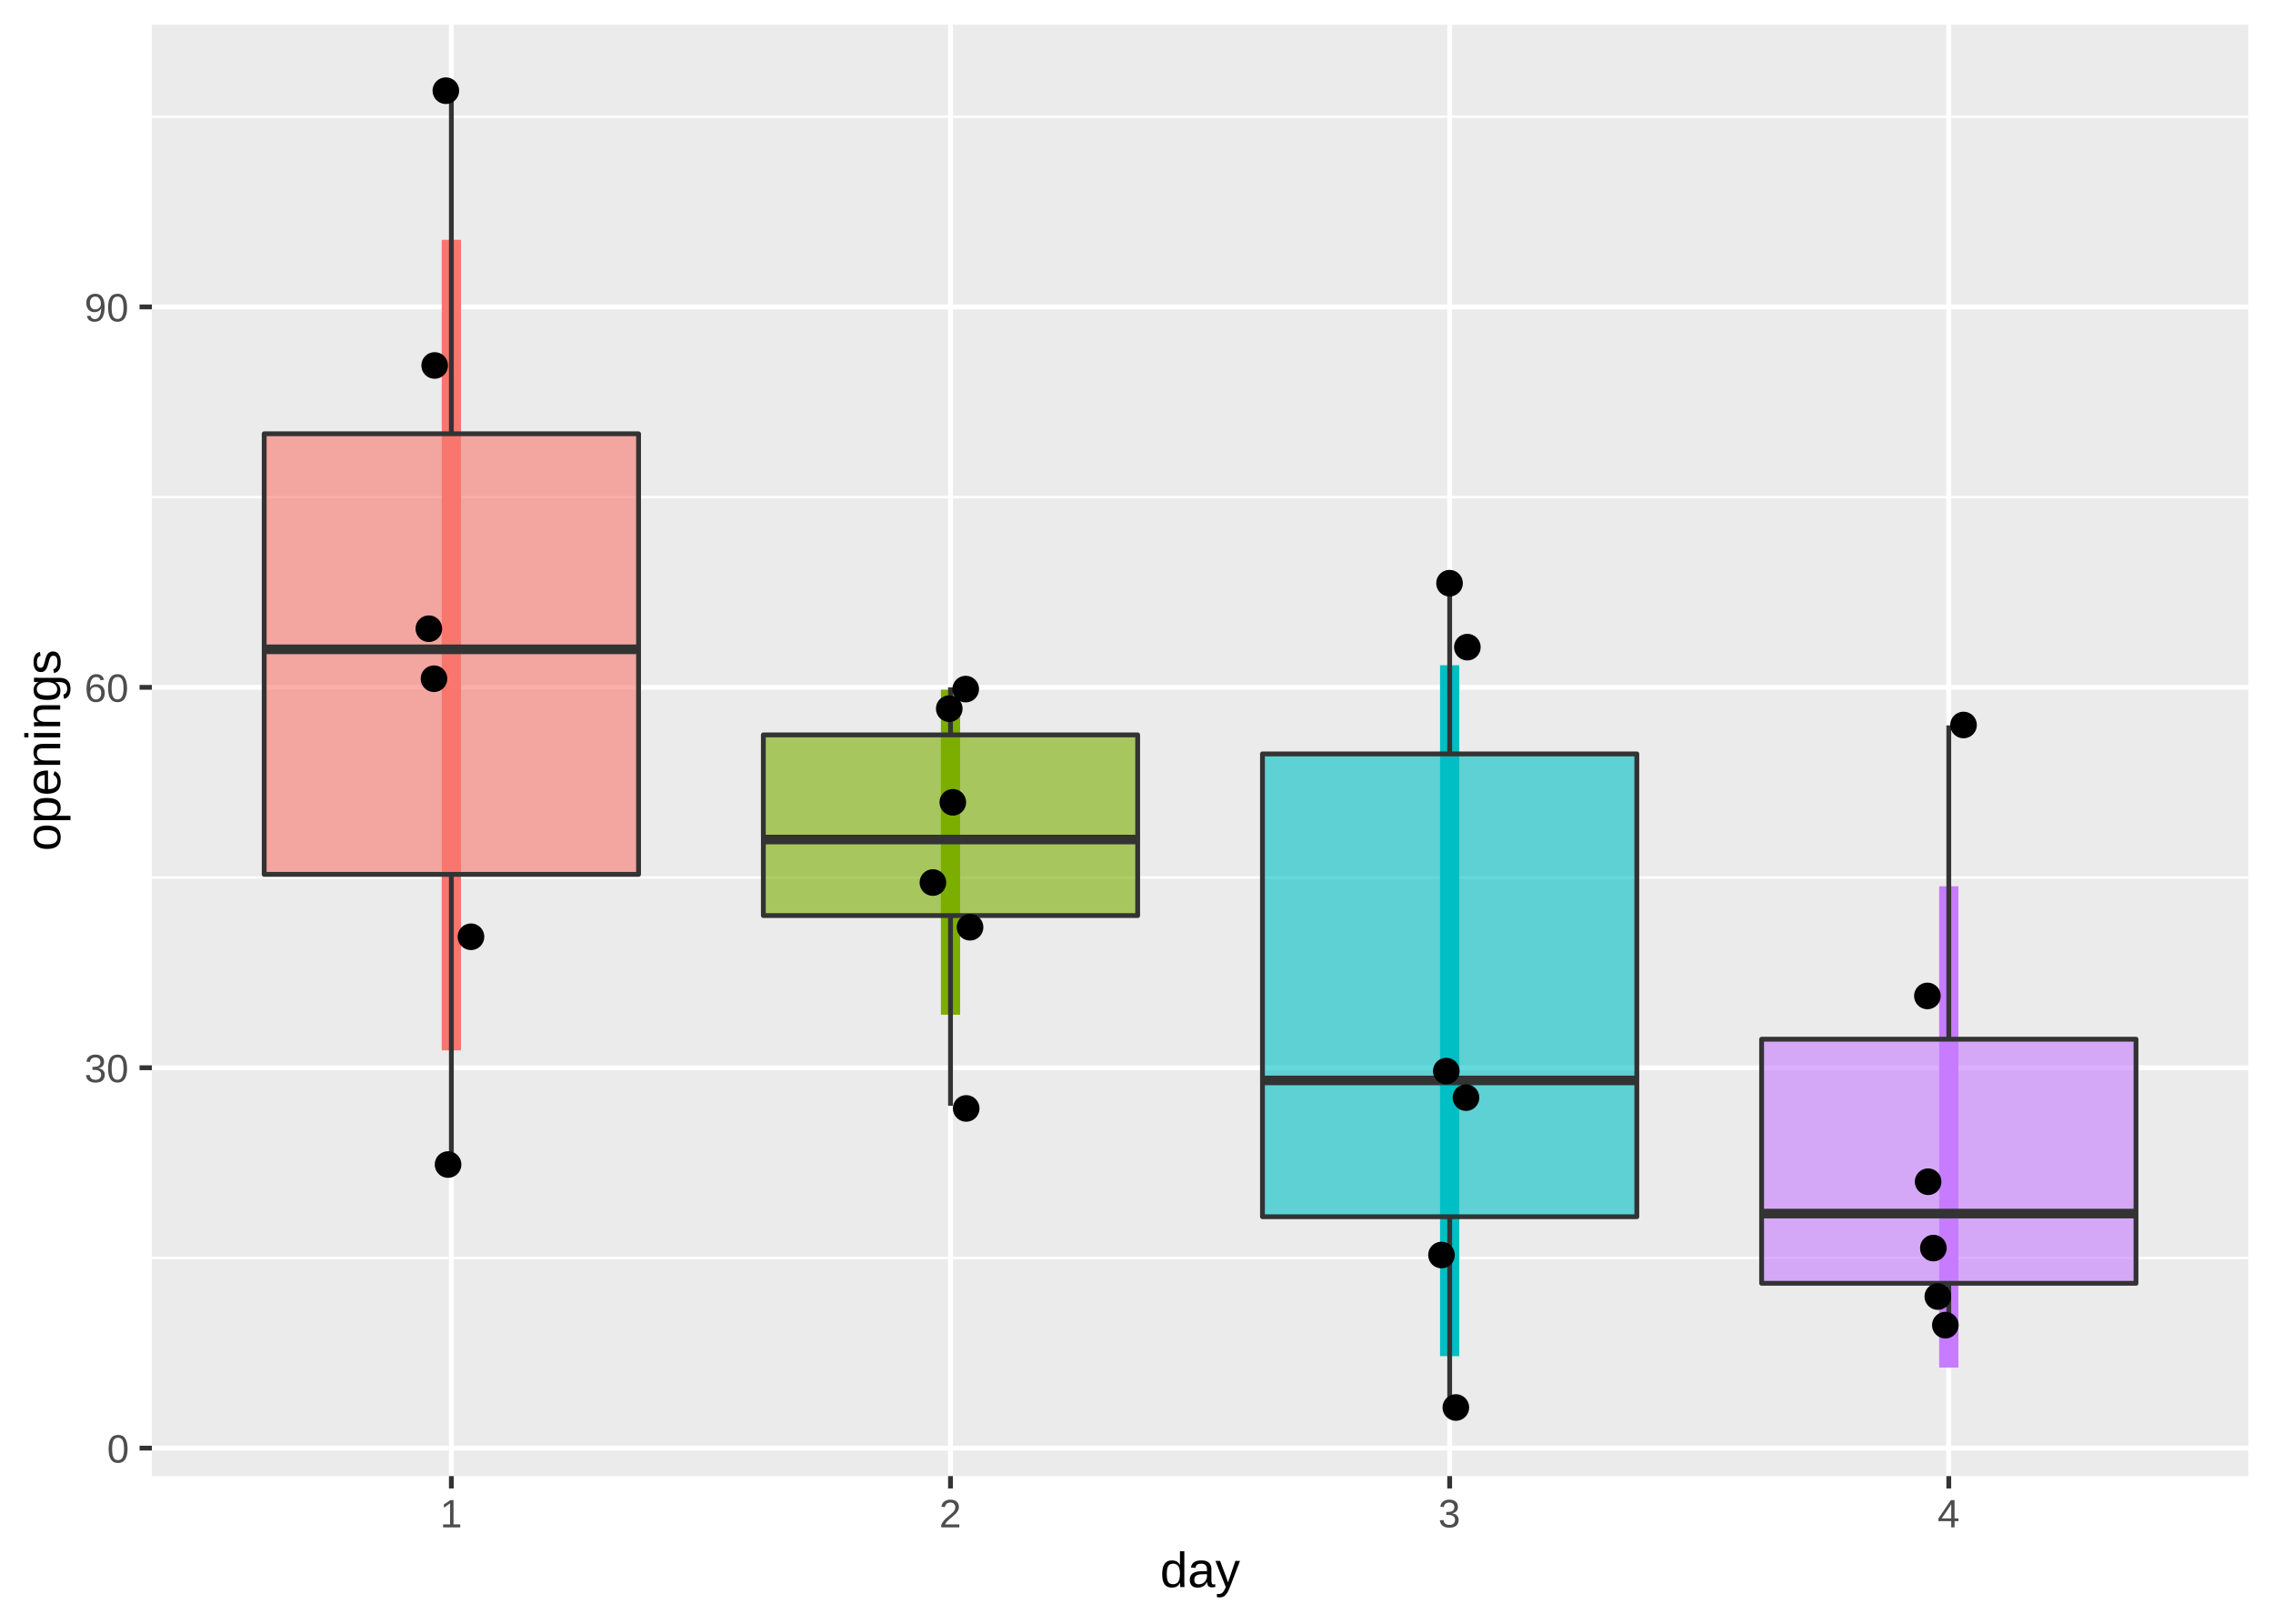
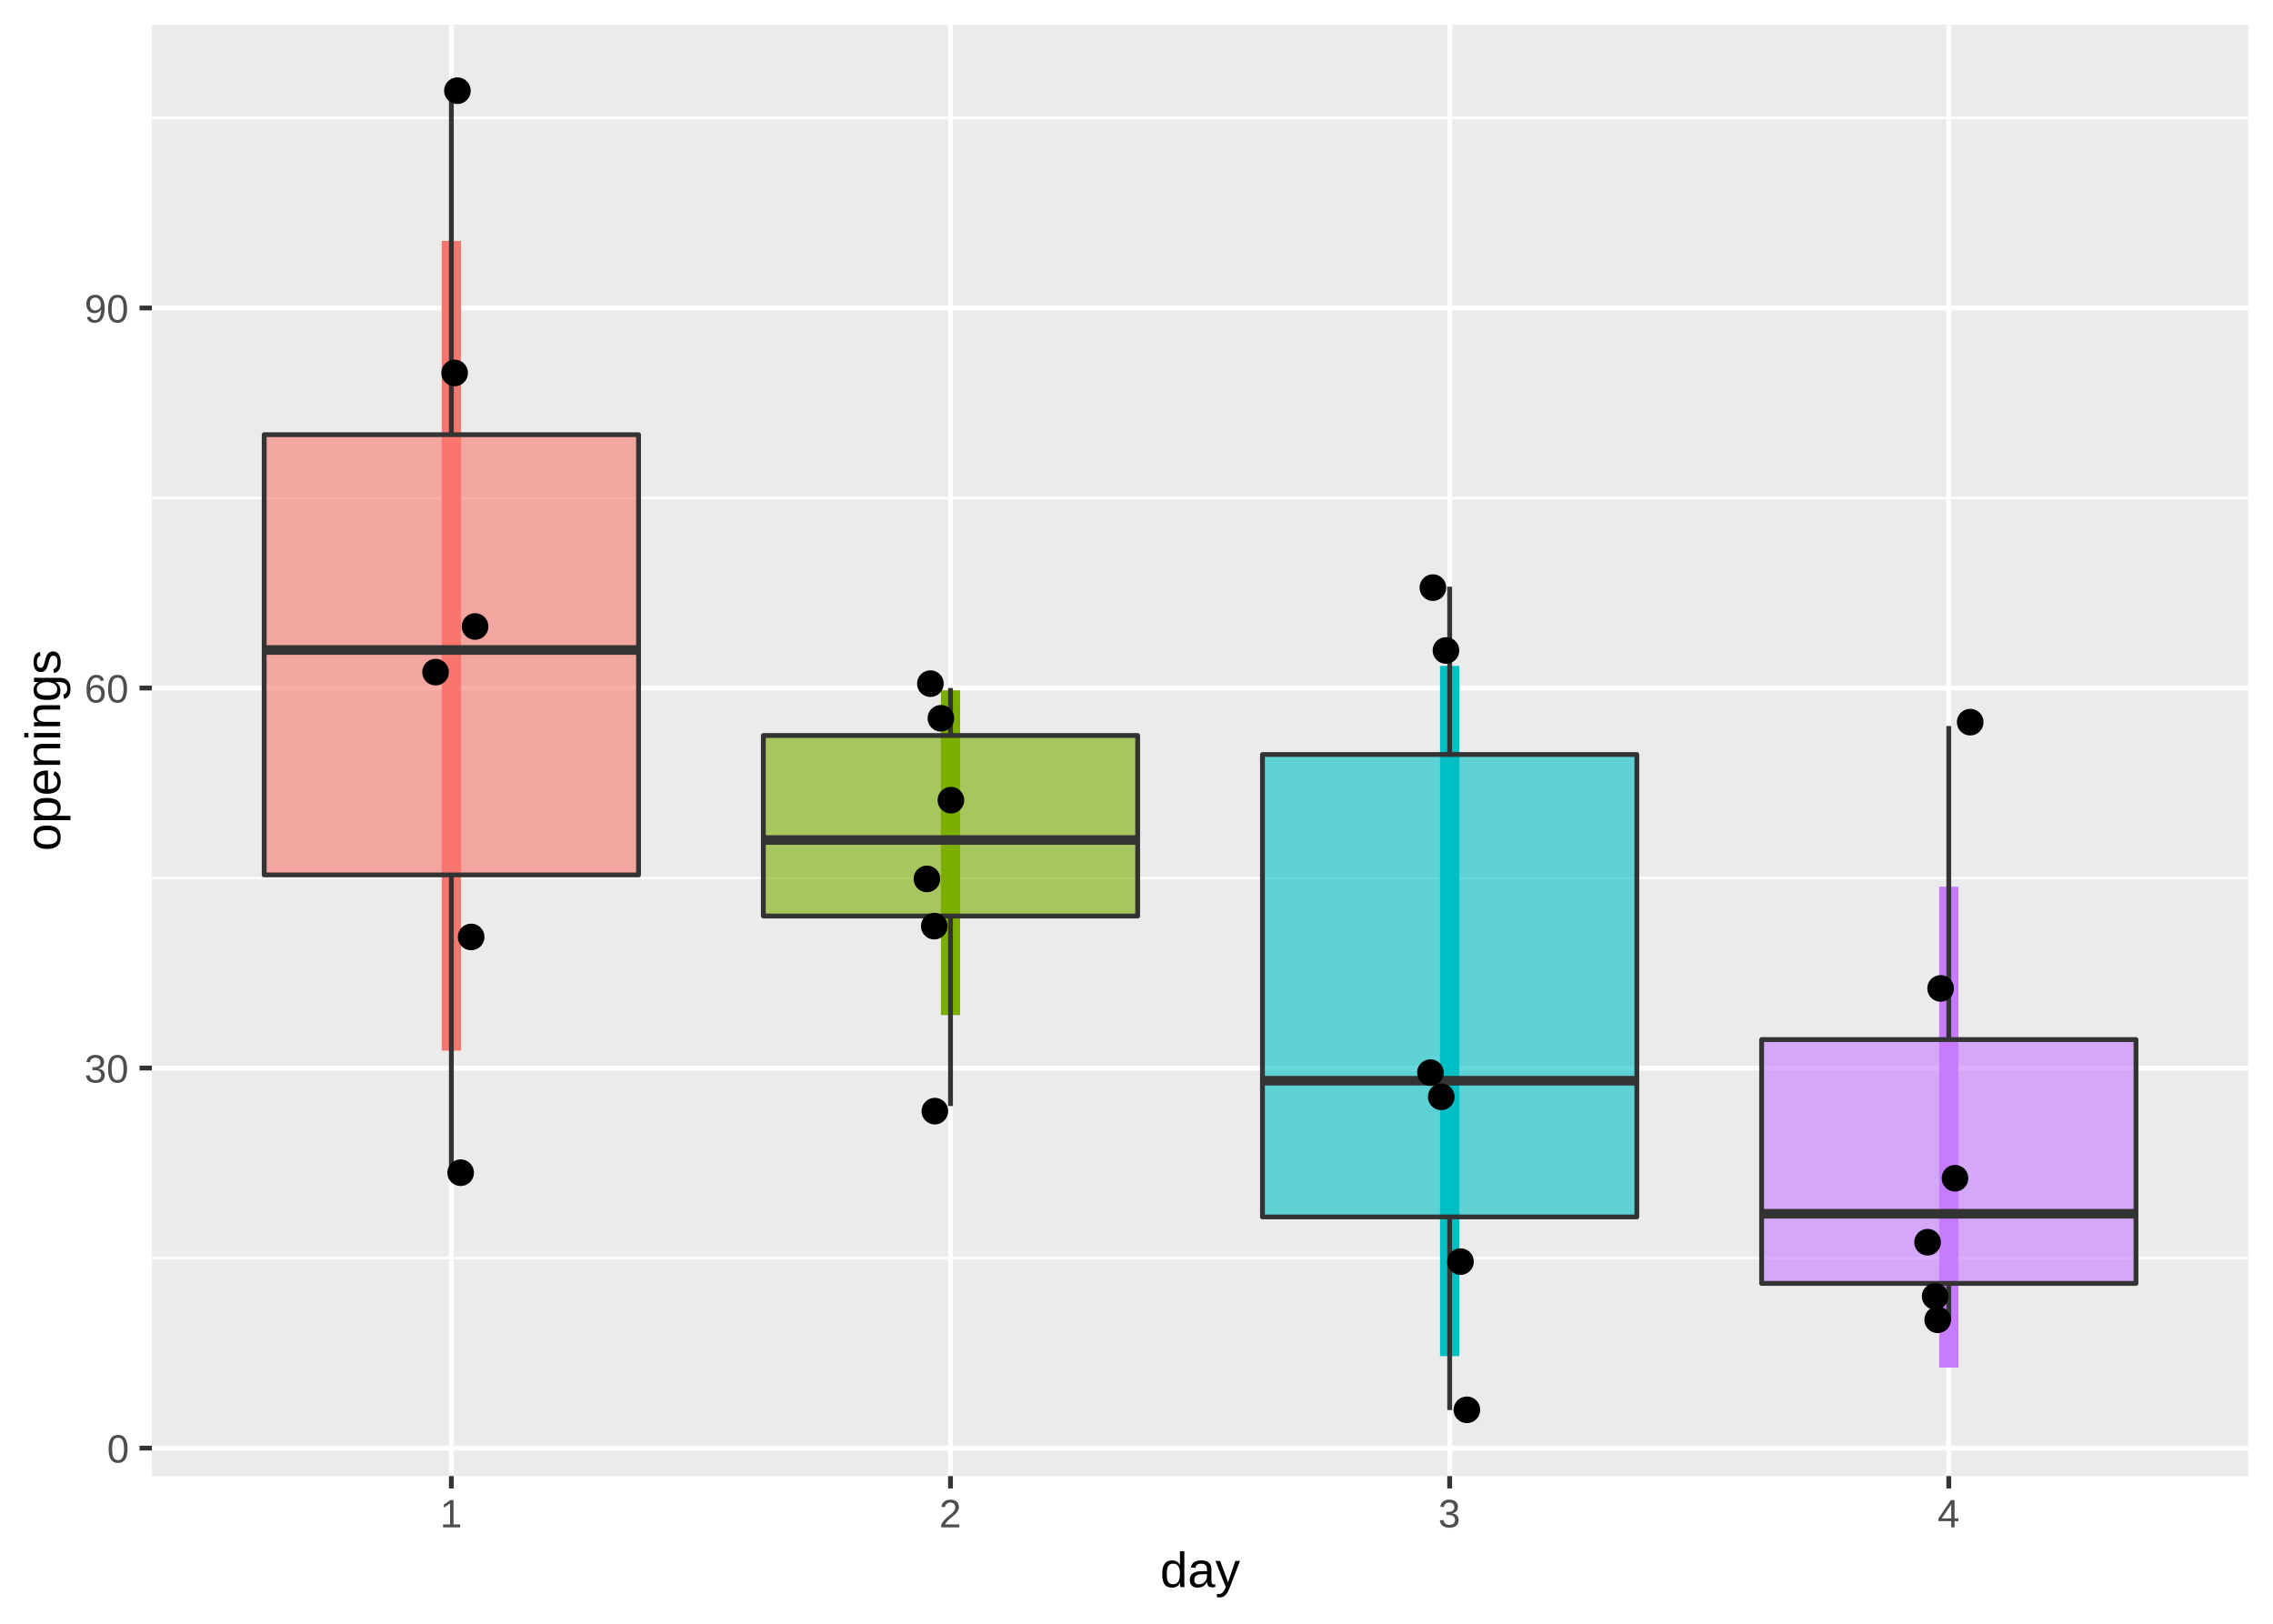
<svg xmlns="http://www.w3.org/2000/svg" viewBox="0 0 504.00 360.00">
  <defs>
    <style type="text/css">
    line, polyline, path, rect, circle {
      fill: none;
      stroke: #000000;
      stroke-linecap: round;
      stroke-linejoin: round;
      stroke-miterlimit: 10.00;
    }
  </style>
  </defs>
  <rect width="100%" height="100%" style="stroke: none; fill: #FFFFFF;" />
  <rect x="0.00" y="0.00" width="504.00" height="360.00" style="stroke-width: 1.07; stroke: #FFFFFF; fill: #FFFFFF;" />
  <defs>
    <clipPath id="cpMzMuNjc2NHw0OTguNTIxfDMyNy4yNTd8NS40Nzk0NQ==">
      <rect x="33.68" y="5.48" width="464.84" height="321.78" />
    </clipPath>
  </defs>
  <rect x="33.68" y="5.48" width="464.84" height="321.78" style="stroke-width: 1.07; stroke: none; fill: #EBEBEB;" clip-path="url(#cpMzMuNjc2NHw0OTguNTIxfDMyNy4yNTd8NS40Nzk0NQ==)" />
-   <polyline points="33.68,278.90 498.52,278.90 " style="stroke-width: 0.53; stroke: #FFFFFF; stroke-linecap: butt;" clip-path="url(#cpMzMuNjc2NHw0OTguNTIxfDMyNy4yNTd8NS40Nzk0NQ==)" />
-   <polyline points="33.68,194.56 498.52,194.56 " style="stroke-width: 0.53; stroke: #FFFFFF; stroke-linecap: butt;" clip-path="url(#cpMzMuNjc2NHw0OTguNTIxfDMyNy4yNTd8NS40Nzk0NQ==)" />
-   <polyline points="33.68,110.22 498.52,110.22 " style="stroke-width: 0.53; stroke: #FFFFFF; stroke-linecap: butt;" clip-path="url(#cpMzMuNjc2NHw0OTguNTIxfDMyNy4yNTd8NS40Nzk0NQ==)" />
-   <polyline points="33.68,25.88 498.52,25.88 " style="stroke-width: 0.53; stroke: #FFFFFF; stroke-linecap: butt;" clip-path="url(#cpMzMuNjc2NHw0OTguNTIxfDMyNy4yNTd8NS40Nzk0NQ==)" />
+   <polyline points="33.68,278.93 498.52,278.93 " style="stroke-width: 0.53; stroke: #FFFFFF; stroke-linecap: butt;" clip-path="url(#cpMzMuNjc2NHw0OTguNTIxfDMyNy4yNTd8NS40Nzk0NQ==)" />
+   <polyline points="33.68,194.67 498.52,194.67 " style="stroke-width: 0.53; stroke: #FFFFFF; stroke-linecap: butt;" clip-path="url(#cpMzMuNjc2NHw0OTguNTIxfDMyNy4yNTd8NS40Nzk0NQ==)" />
+   <polyline points="33.68,110.41 498.52,110.41 " style="stroke-width: 0.53; stroke: #FFFFFF; stroke-linecap: butt;" clip-path="url(#cpMzMuNjc2NHw0OTguNTIxfDMyNy4yNTd8NS40Nzk0NQ==)" />
+   <polyline points="33.68,26.15 498.52,26.15 " style="stroke-width: 0.53; stroke: #FFFFFF; stroke-linecap: butt;" clip-path="url(#cpMzMuNjc2NHw0OTguNTIxfDMyNy4yNTd8NS40Nzk0NQ==)" />
  <polyline points="33.68,321.06 498.52,321.06 " style="stroke-width: 1.07; stroke: #FFFFFF; stroke-linecap: butt;" clip-path="url(#cpMzMuNjc2NHw0OTguNTIxfDMyNy4yNTd8NS40Nzk0NQ==)" />
-   <polyline points="33.68,236.73 498.52,236.73 " style="stroke-width: 1.07; stroke: #FFFFFF; stroke-linecap: butt;" clip-path="url(#cpMzMuNjc2NHw0OTguNTIxfDMyNy4yNTd8NS40Nzk0NQ==)" />
-   <polyline points="33.68,152.39 498.52,152.39 " style="stroke-width: 1.07; stroke: #FFFFFF; stroke-linecap: butt;" clip-path="url(#cpMzMuNjc2NHw0OTguNTIxfDMyNy4yNTd8NS40Nzk0NQ==)" />
-   <polyline points="33.68,68.05 498.52,68.05 " style="stroke-width: 1.07; stroke: #FFFFFF; stroke-linecap: butt;" clip-path="url(#cpMzMuNjc2NHw0OTguNTIxfDMyNy4yNTd8NS40Nzk0NQ==)" />
+   <polyline points="33.68,236.80 498.52,236.80 " style="stroke-width: 1.07; stroke: #FFFFFF; stroke-linecap: butt;" clip-path="url(#cpMzMuNjc2NHw0OTguNTIxfDMyNy4yNTd8NS40Nzk0NQ==)" />
+   <polyline points="33.68,152.54 498.52,152.54 " style="stroke-width: 1.07; stroke: #FFFFFF; stroke-linecap: butt;" clip-path="url(#cpMzMuNjc2NHw0OTguNTIxfDMyNy4yNTd8NS40Nzk0NQ==)" />
+   <polyline points="33.68,68.28 498.52,68.28 " style="stroke-width: 1.07; stroke: #FFFFFF; stroke-linecap: butt;" clip-path="url(#cpMzMuNjc2NHw0OTguNTIxfDMyNy4yNTd8NS40Nzk0NQ==)" />
  <polyline points="100.08,327.26 100.08,5.48 " style="stroke-width: 1.07; stroke: #FFFFFF; stroke-linecap: butt;" clip-path="url(#cpMzMuNjc2NHw0OTguNTIxfDMyNy4yNTd8NS40Nzk0NQ==)" />
  <polyline points="210.76,327.26 210.76,5.48 " style="stroke-width: 1.07; stroke: #FFFFFF; stroke-linecap: butt;" clip-path="url(#cpMzMuNjc2NHw0OTguNTIxfDMyNy4yNTd8NS40Nzk0NQ==)" />
  <polyline points="321.44,327.26 321.44,5.48 " style="stroke-width: 1.07; stroke: #FFFFFF; stroke-linecap: butt;" clip-path="url(#cpMzMuNjc2NHw0OTguNTIxfDMyNy4yNTd8NS40Nzk0NQ==)" />
  <polyline points="432.11,327.26 432.11,5.48 " style="stroke-width: 1.07; stroke: #FFFFFF; stroke-linecap: butt;" clip-path="url(#cpMzMuNjc2NHw0OTguNTIxfDMyNy4yNTd8NS40Nzk0NQ==)" />
-   <line x1="100.08" y1="232.87" x2="100.08" y2="53.17" style="stroke-width: 4.27; stroke: #F8766D; stroke-linecap: butt;" clip-path="url(#cpMzMuNjc2NHw0OTguNTIxfDMyNy4yNTd8NS40Nzk0NQ==)" />
-   <line x1="210.76" y1="224.97" x2="210.76" y2="152.90" style="stroke-width: 4.27; stroke: #7CAE00; stroke-linecap: butt;" clip-path="url(#cpMzMuNjc2NHw0OTguNTIxfDMyNy4yNTd8NS40Nzk0NQ==)" />
-   <line x1="321.44" y1="300.66" x2="321.44" y2="147.49" style="stroke-width: 4.27; stroke: #00BFC4; stroke-linecap: butt;" clip-path="url(#cpMzMuNjc2NHw0OTguNTIxfDMyNy4yNTd8NS40Nzk0NQ==)" />
-   <line x1="432.11" y1="303.20" x2="432.11" y2="196.49" style="stroke-width: 4.27; stroke: #C77CFF; stroke-linecap: butt;" clip-path="url(#cpMzMuNjc2NHw0OTguNTIxfDMyNy4yNTd8NS40Nzk0NQ==)" />
-   <line x1="100.08" y1="96.17" x2="100.08" y2="20.26" style="stroke-width: 1.07; stroke: #333333; stroke-linecap: butt;" clip-path="url(#cpMzMuNjc2NHw0OTguNTIxfDMyNy4yNTd8NS40Nzk0NQ==)" />
-   <line x1="100.08" y1="193.86" x2="100.08" y2="259.22" style="stroke-width: 1.07; stroke: #333333; stroke-linecap: butt;" clip-path="url(#cpMzMuNjc2NHw0OTguNTIxfDMyNy4yNTd8NS40Nzk0NQ==)" />
-   <polyline points="58.58,96.17 58.58,193.86 141.59,193.86 141.59,96.17 58.58,96.17 " style="stroke-width: 1.07; stroke: #333333; fill: #F8766D; fill-opacity: 0.60;" clip-path="url(#cpMzMuNjc2NHw0OTguNTIxfDMyNy4yNTd8NS40Nzk0NQ==)" />
-   <line x1="58.58" y1="143.96" x2="141.59" y2="143.96" style="stroke-width: 2.13; stroke: #333333; stroke-linecap: butt;" clip-path="url(#cpMzMuNjc2NHw0OTguNTIxfDMyNy4yNTd8NS40Nzk0NQ==)" />
-   <line x1="210.76" y1="162.93" x2="210.76" y2="152.39" style="stroke-width: 1.07; stroke: #333333; stroke-linecap: butt;" clip-path="url(#cpMzMuNjc2NHw0OTguNTIxfDMyNy4yNTd8NS40Nzk0NQ==)" />
-   <line x1="210.76" y1="202.99" x2="210.76" y2="245.16" style="stroke-width: 1.07; stroke: #333333; stroke-linecap: butt;" clip-path="url(#cpMzMuNjc2NHw0OTguNTIxfDMyNy4yNTd8NS40Nzk0NQ==)" />
-   <polyline points="169.26,162.93 169.26,202.99 252.26,202.99 252.26,162.93 169.26,162.93 " style="stroke-width: 1.07; stroke: #333333; fill: #7CAE00; fill-opacity: 0.60;" clip-path="url(#cpMzMuNjc2NHw0OTguNTIxfDMyNy4yNTd8NS40Nzk0NQ==)" />
-   <line x1="169.26" y1="186.13" x2="252.26" y2="186.13" style="stroke-width: 2.13; stroke: #333333; stroke-linecap: butt;" clip-path="url(#cpMzMuNjc2NHw0OTguNTIxfDMyNy4yNTd8NS40Nzk0NQ==)" />
-   <line x1="321.44" y1="167.15" x2="321.44" y2="129.90" style="stroke-width: 1.07; stroke: #333333; stroke-linecap: butt;" clip-path="url(#cpMzMuNjc2NHw0OTguNTIxfDMyNy4yNTd8NS40Nzk0NQ==)" />
-   <line x1="321.44" y1="269.76" x2="321.44" y2="312.63" style="stroke-width: 1.07; stroke: #333333; stroke-linecap: butt;" clip-path="url(#cpMzMuNjc2NHw0OTguNTIxfDMyNy4yNTd8NS40Nzk0NQ==)" />
-   <polyline points="279.93,167.15 279.93,269.76 362.94,269.76 362.94,167.15 279.93,167.15 " style="stroke-width: 1.07; stroke: #333333; fill: #00BFC4; fill-opacity: 0.60;" clip-path="url(#cpMzMuNjc2NHw0OTguNTIxfDMyNy4yNTd8NS40Nzk0NQ==)" />
-   <line x1="279.93" y1="239.54" x2="362.94" y2="239.54" style="stroke-width: 2.13; stroke: #333333; stroke-linecap: butt;" clip-path="url(#cpMzMuNjc2NHw0OTguNTIxfDMyNy4yNTd8NS40Nzk0NQ==)" />
-   <line x1="432.11" y1="230.40" x2="432.11" y2="160.82" style="stroke-width: 1.07; stroke: #333333; stroke-linecap: butt;" clip-path="url(#cpMzMuNjc2NHw0OTguNTIxfDMyNy4yNTd8NS40Nzk0NQ==)" />
-   <line x1="432.11" y1="284.52" x2="432.11" y2="292.95" style="stroke-width: 1.07; stroke: #333333; stroke-linecap: butt;" clip-path="url(#cpMzMuNjc2NHw0OTguNTIxfDMyNy4yNTd8NS40Nzk0NQ==)" />
-   <polyline points="390.61,230.40 390.61,284.52 473.62,284.52 473.62,230.40 390.61,230.40 " style="stroke-width: 1.07; stroke: #333333; fill: #C77CFF; fill-opacity: 0.60;" clip-path="url(#cpMzMuNjc2NHw0OTguNTIxfDMyNy4yNTd8NS40Nzk0NQ==)" />
-   <line x1="390.61" y1="269.06" x2="473.62" y2="269.06" style="stroke-width: 2.13; stroke: #333333; stroke-linecap: butt;" clip-path="url(#cpMzMuNjc2NHw0OTguNTIxfDMyNy4yNTd8NS40Nzk0NQ==)" />
-   <circle cx="96.38" cy="81.03" r="1.95pt" style="stroke-width: 0.71; fill: #000000;" clip-path="url(#cpMzMuNjc2NHw0OTguNTIxfDMyNy4yNTd8NS40Nzk0NQ==)" />
-   <circle cx="98.86" cy="20.11" r="1.95pt" style="stroke-width: 0.71; fill: #000000;" clip-path="url(#cpMzMuNjc2NHw0OTguNTIxfDMyNy4yNTd8NS40Nzk0NQ==)" />
-   <circle cx="96.23" cy="150.48" r="1.95pt" style="stroke-width: 0.71; fill: #000000;" clip-path="url(#cpMzMuNjc2NHw0OTguNTIxfDMyNy4yNTd8NS40Nzk0NQ==)" />
-   <circle cx="99.35" cy="258.19" r="1.95pt" style="stroke-width: 0.71; fill: #000000;" clip-path="url(#cpMzMuNjc2NHw0OTguNTIxfDMyNy4yNTd8NS40Nzk0NQ==)" />
-   <circle cx="104.43" cy="207.69" r="1.95pt" style="stroke-width: 0.71; fill: #000000;" clip-path="url(#cpMzMuNjc2NHw0OTguNTIxfDMyNy4yNTd8NS40Nzk0NQ==)" />
-   <circle cx="95.09" cy="139.39" r="1.95pt" style="stroke-width: 0.71; fill: #000000;" clip-path="url(#cpMzMuNjc2NHw0OTguNTIxfDMyNy4yNTd8NS40Nzk0NQ==)" />
-   <circle cx="210.48" cy="157.12" r="1.95pt" style="stroke-width: 0.71; fill: #000000;" clip-path="url(#cpMzMuNjc2NHw0OTguNTIxfDMyNy4yNTd8NS40Nzk0NQ==)" />
-   <circle cx="211.27" cy="177.88" r="1.95pt" style="stroke-width: 0.71; fill: #000000;" clip-path="url(#cpMzMuNjc2NHw0OTguNTIxfDMyNy4yNTd8NS40Nzk0NQ==)" />
-   <circle cx="214.13" cy="152.78" r="1.95pt" style="stroke-width: 0.71; fill: #000000;" clip-path="url(#cpMzMuNjc2NHw0OTguNTIxfDMyNy4yNTd8NS40Nzk0NQ==)" />
-   <circle cx="215.09" cy="205.58" r="1.95pt" style="stroke-width: 0.71; fill: #000000;" clip-path="url(#cpMzMuNjc2NHw0OTguNTIxfDMyNy4yNTd8NS40Nzk0NQ==)" />
-   <circle cx="206.86" cy="195.67" r="1.95pt" style="stroke-width: 0.71; fill: #000000;" clip-path="url(#cpMzMuNjc2NHw0OTguNTIxfDMyNy4yNTd8NS40Nzk0NQ==)" />
-   <circle cx="214.24" cy="245.75" r="1.95pt" style="stroke-width: 0.71; fill: #000000;" clip-path="url(#cpMzMuNjc2NHw0OTguNTIxfDMyNy4yNTd8NS40Nzk0NQ==)" />
-   <circle cx="319.63" cy="278.25" r="1.95pt" style="stroke-width: 0.71; fill: #000000;" clip-path="url(#cpMzMuNjc2NHw0OTguNTIxfDMyNy4yNTd8NS40Nzk0NQ==)" />
-   <circle cx="320.69" cy="237.47" r="1.95pt" style="stroke-width: 0.71; fill: #000000;" clip-path="url(#cpMzMuNjc2NHw0OTguNTIxfDMyNy4yNTd8NS40Nzk0NQ==)" />
-   <circle cx="321.41" cy="129.30" r="1.95pt" style="stroke-width: 0.71; fill: #000000;" clip-path="url(#cpMzMuNjc2NHw0OTguNTIxfDMyNy4yNTd8NS40Nzk0NQ==)" />
-   <circle cx="325.36" cy="143.48" r="1.95pt" style="stroke-width: 0.71; fill: #000000;" clip-path="url(#cpMzMuNjc2NHw0OTguNTIxfDMyNy4yNTd8NS40Nzk0NQ==)" />
-   <circle cx="325.06" cy="243.35" r="1.95pt" style="stroke-width: 0.71; fill: #000000;" clip-path="url(#cpMzMuNjc2NHw0OTguNTIxfDMyNy4yNTd8NS40Nzk0NQ==)" />
-   <circle cx="322.81" cy="312.06" r="1.95pt" style="stroke-width: 0.71; fill: #000000;" clip-path="url(#cpMzMuNjc2NHw0OTguNTIxfDMyNy4yNTd8NS40Nzk0NQ==)" />
-   <circle cx="435.38" cy="160.74" r="1.95pt" style="stroke-width: 0.71; fill: #000000;" clip-path="url(#cpMzMuNjc2NHw0OTguNTIxfDMyNy4yNTd8NS40Nzk0NQ==)" />
-   <circle cx="429.68" cy="287.46" r="1.95pt" style="stroke-width: 0.71; fill: #000000;" clip-path="url(#cpMzMuNjc2NHw0OTguNTIxfDMyNy4yNTd8NS40Nzk0NQ==)" />
-   <circle cx="427.37" cy="220.81" r="1.95pt" style="stroke-width: 0.71; fill: #000000;" clip-path="url(#cpMzMuNjc2NHw0OTguNTIxfDMyNy4yNTd8NS40Nzk0NQ==)" />
-   <circle cx="427.53" cy="262.00" r="1.95pt" style="stroke-width: 0.71; fill: #000000;" clip-path="url(#cpMzMuNjc2NHw0OTguNTIxfDMyNy4yNTd8NS40Nzk0NQ==)" />
-   <circle cx="431.35" cy="293.80" r="1.95pt" style="stroke-width: 0.71; fill: #000000;" clip-path="url(#cpMzMuNjc2NHw0OTguNTIxfDMyNy4yNTd8NS40Nzk0NQ==)" />
-   <circle cx="428.69" cy="276.71" r="1.95pt" style="stroke-width: 0.71; fill: #000000;" clip-path="url(#cpMzMuNjc2NHw0OTguNTIxfDMyNy4yNTd8NS40Nzk0NQ==)" />
+   <line x1="100.08" y1="232.94" x2="100.08" y2="53.41" style="stroke-width: 4.27; stroke: #F8766D; stroke-linecap: butt;" clip-path="url(#cpMzMuNjc2NHw0OTguNTIxfDMyNy4yNTd8NS40Nzk0NQ==)" />
+   <line x1="210.76" y1="225.05" x2="210.76" y2="153.05" style="stroke-width: 4.27; stroke: #7CAE00; stroke-linecap: butt;" clip-path="url(#cpMzMuNjc2NHw0OTguNTIxfDMyNy4yNTd8NS40Nzk0NQ==)" />
+   <line x1="321.44" y1="300.67" x2="321.44" y2="147.64" style="stroke-width: 4.27; stroke: #00BFC4; stroke-linecap: butt;" clip-path="url(#cpMzMuNjc2NHw0OTguNTIxfDMyNy4yNTd8NS40Nzk0NQ==)" />
+   <line x1="432.11" y1="303.21" x2="432.11" y2="196.60" style="stroke-width: 4.27; stroke: #C77CFF; stroke-linecap: butt;" clip-path="url(#cpMzMuNjc2NHw0OTguNTIxfDMyNy4yNTd8NS40Nzk0NQ==)" />
+   <line x1="100.08" y1="96.37" x2="100.08" y2="20.53" style="stroke-width: 1.07; stroke: #333333; stroke-linecap: butt;" clip-path="url(#cpMzMuNjc2NHw0OTguNTIxfDMyNy4yNTd8NS40Nzk0NQ==)" />
+   <line x1="100.08" y1="193.97" x2="100.08" y2="259.27" style="stroke-width: 1.07; stroke: #333333; stroke-linecap: butt;" clip-path="url(#cpMzMuNjc2NHw0OTguNTIxfDMyNy4yNTd8NS40Nzk0NQ==)" />
+   <polyline points="58.58,96.37 58.58,193.97 141.59,193.97 141.59,96.37 58.58,96.37 " style="stroke-width: 1.07; stroke: #333333; fill: #F8766D; fill-opacity: 0.60;" clip-path="url(#cpMzMuNjc2NHw0OTguNTIxfDMyNy4yNTd8NS40Nzk0NQ==)" />
+   <line x1="58.58" y1="144.11" x2="141.59" y2="144.11" style="stroke-width: 2.13; stroke: #333333; stroke-linecap: butt;" clip-path="url(#cpMzMuNjc2NHw0OTguNTIxfDMyNy4yNTd8NS40Nzk0NQ==)" />
+   <line x1="210.76" y1="163.07" x2="210.76" y2="152.54" style="stroke-width: 1.07; stroke: #333333; stroke-linecap: butt;" clip-path="url(#cpMzMuNjc2NHw0OTguNTIxfDMyNy4yNTd8NS40Nzk0NQ==)" />
+   <line x1="210.76" y1="203.09" x2="210.76" y2="245.22" style="stroke-width: 1.07; stroke: #333333; stroke-linecap: butt;" clip-path="url(#cpMzMuNjc2NHw0OTguNTIxfDMyNy4yNTd8NS40Nzk0NQ==)" />
+   <polyline points="169.26,163.07 169.26,203.09 252.26,203.09 252.26,163.07 169.26,163.07 " style="stroke-width: 1.07; stroke: #333333; fill: #7CAE00; fill-opacity: 0.60;" clip-path="url(#cpMzMuNjc2NHw0OTguNTIxfDMyNy4yNTd8NS40Nzk0NQ==)" />
+   <line x1="169.26" y1="186.24" x2="252.26" y2="186.24" style="stroke-width: 2.13; stroke: #333333; stroke-linecap: butt;" clip-path="url(#cpMzMuNjc2NHw0OTguNTIxfDMyNy4yNTd8NS40Nzk0NQ==)" />
+   <line x1="321.44" y1="167.28" x2="321.44" y2="130.07" style="stroke-width: 1.07; stroke: #333333; stroke-linecap: butt;" clip-path="url(#cpMzMuNjc2NHw0OTguNTIxfDMyNy4yNTd8NS40Nzk0NQ==)" />
+   <line x1="321.44" y1="269.80" x2="321.44" y2="312.63" style="stroke-width: 1.07; stroke: #333333; stroke-linecap: butt;" clip-path="url(#cpMzMuNjc2NHw0OTguNTIxfDMyNy4yNTd8NS40Nzk0NQ==)" />
+   <polyline points="279.93,167.28 279.93,269.80 362.94,269.80 362.94,167.28 279.93,167.28 " style="stroke-width: 1.07; stroke: #333333; fill: #00BFC4; fill-opacity: 0.60;" clip-path="url(#cpMzMuNjc2NHw0OTguNTIxfDMyNy4yNTd8NS40Nzk0NQ==)" />
+   <line x1="279.93" y1="239.61" x2="362.94" y2="239.61" style="stroke-width: 2.13; stroke: #333333; stroke-linecap: butt;" clip-path="url(#cpMzMuNjc2NHw0OTguNTIxfDMyNy4yNTd8NS40Nzk0NQ==)" />
+   <line x1="432.11" y1="230.48" x2="432.11" y2="160.96" style="stroke-width: 1.07; stroke: #333333; stroke-linecap: butt;" clip-path="url(#cpMzMuNjc2NHw0OTguNTIxfDMyNy4yNTd8NS40Nzk0NQ==)" />
+   <line x1="432.11" y1="284.54" x2="432.11" y2="292.97" style="stroke-width: 1.07; stroke: #333333; stroke-linecap: butt;" clip-path="url(#cpMzMuNjc2NHw0OTguNTIxfDMyNy4yNTd8NS40Nzk0NQ==)" />
+   <polyline points="390.61,230.48 390.61,284.54 473.62,284.54 473.62,230.48 390.61,230.48 " style="stroke-width: 1.07; stroke: #333333; fill: #C77CFF; fill-opacity: 0.60;" clip-path="url(#cpMzMuNjc2NHw0OTguNTIxfDMyNy4yNTd8NS40Nzk0NQ==)" />
+   <line x1="390.61" y1="269.10" x2="473.62" y2="269.10" style="stroke-width: 2.13; stroke: #333333; stroke-linecap: butt;" clip-path="url(#cpMzMuNjc2NHw0OTguNTIxfDMyNy4yNTd8NS40Nzk0NQ==)" />
+   <circle cx="100.81" cy="82.69" r="1.95pt" style="stroke-width: 0.71; fill: #000000;" clip-path="url(#cpMzMuNjc2NHw0OTguNTIxfDMyNy4yNTd8NS40Nzk0NQ==)" />
+   <circle cx="101.42" cy="20.11" r="1.95pt" style="stroke-width: 0.71; fill: #000000;" clip-path="url(#cpMzMuNjc2NHw0OTguNTIxfDMyNy4yNTd8NS40Nzk0NQ==)" />
+   <circle cx="96.58" cy="149.02" r="1.95pt" style="stroke-width: 0.71; fill: #000000;" clip-path="url(#cpMzMuNjc2NHw0OTguNTIxfDMyNy4yNTd8NS40Nzk0NQ==)" />
+   <circle cx="102.14" cy="260.00" r="1.95pt" style="stroke-width: 0.71; fill: #000000;" clip-path="url(#cpMzMuNjc2NHw0OTguNTIxfDMyNy4yNTd8NS40Nzk0NQ==)" />
+   <circle cx="104.47" cy="207.73" r="1.95pt" style="stroke-width: 0.71; fill: #000000;" clip-path="url(#cpMzMuNjc2NHw0OTguNTIxfDMyNy4yNTd8NS40Nzk0NQ==)" />
+   <circle cx="105.34" cy="138.90" r="1.95pt" style="stroke-width: 0.71; fill: #000000;" clip-path="url(#cpMzMuNjc2NHw0OTguNTIxfDMyNy4yNTd8NS40Nzk0NQ==)" />
+   <circle cx="208.63" cy="159.25" r="1.95pt" style="stroke-width: 0.71; fill: #000000;" clip-path="url(#cpMzMuNjc2NHw0OTguNTIxfDMyNy4yNTd8NS40Nzk0NQ==)" />
+   <circle cx="210.85" cy="177.41" r="1.95pt" style="stroke-width: 0.71; fill: #000000;" clip-path="url(#cpMzMuNjc2NHw0OTguNTIxfDMyNy4yNTd8NS40Nzk0NQ==)" />
+   <circle cx="206.30" cy="151.57" r="1.95pt" style="stroke-width: 0.71; fill: #000000;" clip-path="url(#cpMzMuNjc2NHw0OTguNTIxfDMyNy4yNTd8NS40Nzk0NQ==)" />
+   <circle cx="207.16" cy="205.34" r="1.95pt" style="stroke-width: 0.71; fill: #000000;" clip-path="url(#cpMzMuNjc2NHw0OTguNTIxfDMyNy4yNTd8NS40Nzk0NQ==)" />
+   <circle cx="205.53" cy="194.86" r="1.95pt" style="stroke-width: 0.71; fill: #000000;" clip-path="url(#cpMzMuNjc2NHw0OTguNTIxfDMyNy4yNTd8NS40Nzk0NQ==)" />
+   <circle cx="207.29" cy="246.35" r="1.95pt" style="stroke-width: 0.71; fill: #000000;" clip-path="url(#cpMzMuNjc2NHw0OTguNTIxfDMyNy4yNTd8NS40Nzk0NQ==)" />
+   <circle cx="323.84" cy="279.71" r="1.95pt" style="stroke-width: 0.71; fill: #000000;" clip-path="url(#cpMzMuNjc2NHw0OTguNTIxfDMyNy4yNTd8NS40Nzk0NQ==)" />
+   <circle cx="317.17" cy="237.82" r="1.95pt" style="stroke-width: 0.71; fill: #000000;" clip-path="url(#cpMzMuNjc2NHw0OTguNTIxfDMyNy4yNTd8NS40Nzk0NQ==)" />
+   <circle cx="317.72" cy="130.28" r="1.95pt" style="stroke-width: 0.71; fill: #000000;" clip-path="url(#cpMzMuNjc2NHw0OTguNTIxfDMyNy4yNTd8NS40Nzk0NQ==)" />
+   <circle cx="320.62" cy="144.22" r="1.95pt" style="stroke-width: 0.71; fill: #000000;" clip-path="url(#cpMzMuNjc2NHw0OTguNTIxfDMyNy4yNTd8NS40Nzk0NQ==)" />
+   <circle cx="319.58" cy="243.18" r="1.95pt" style="stroke-width: 0.71; fill: #000000;" clip-path="url(#cpMzMuNjc2NHw0OTguNTIxfDMyNy4yNTd8NS40Nzk0NQ==)" />
+   <circle cx="325.26" cy="312.57" r="1.95pt" style="stroke-width: 0.71; fill: #000000;" clip-path="url(#cpMzMuNjc2NHw0OTguNTIxfDMyNy4yNTd8NS40Nzk0NQ==)" />
+   <circle cx="436.86" cy="160.11" r="1.95pt" style="stroke-width: 0.71; fill: #000000;" clip-path="url(#cpMzMuNjc2NHw0OTguNTIxfDMyNy4yNTd8NS40Nzk0NQ==)" />
+   <circle cx="429.09" cy="287.42" r="1.95pt" style="stroke-width: 0.71; fill: #000000;" clip-path="url(#cpMzMuNjc2NHw0OTguNTIxfDMyNy4yNTd8NS40Nzk0NQ==)" />
+   <circle cx="430.30" cy="219.14" r="1.95pt" style="stroke-width: 0.71; fill: #000000;" clip-path="url(#cpMzMuNjc2NHw0OTguNTIxfDMyNy4yNTd8NS40Nzk0NQ==)" />
+   <circle cx="433.49" cy="261.23" r="1.95pt" style="stroke-width: 0.71; fill: #000000;" clip-path="url(#cpMzMuNjc2NHw0OTguNTIxfDMyNy4yNTd8NS40Nzk0NQ==)" />
+   <circle cx="429.65" cy="292.61" r="1.95pt" style="stroke-width: 0.71; fill: #000000;" clip-path="url(#cpMzMuNjc2NHw0OTguNTIxfDMyNy4yNTd8NS40Nzk0NQ==)" />
+   <circle cx="427.41" cy="275.41" r="1.95pt" style="stroke-width: 0.71; fill: #000000;" clip-path="url(#cpMzMuNjc2NHw0OTguNTIxfDMyNy4yNTd8NS40Nzk0NQ==)" />
  <defs>
    <clipPath id="cpMHw1MDR8MzYwfDA=">
      <rect x="0.00" y="0.00" width="504.00" height="360.00" />
    </clipPath>
  </defs>
  <g clip-path="url(#cpMHw1MDR8MzYwfDA=)">
    <text x="23.74" y="324.28" style="font-size: 8.80px; fill: #4D4D4D; font-family: Arial;" textLength="5.01px" lengthAdjust="spacingAndGlyphs">0</text>
  </g>
  <g clip-path="url(#cpMHw1MDR8MzYwfDA=)">
-     <text x="18.73" y="239.95" style="font-size: 8.80px; fill: #4D4D4D; font-family: Arial;" textLength="10.01px" lengthAdjust="spacingAndGlyphs">30</text>
+     <text x="18.73" y="240.02" style="font-size: 8.80px; fill: #4D4D4D; font-family: Arial;" textLength="10.01px" lengthAdjust="spacingAndGlyphs">30</text>
  </g>
  <g clip-path="url(#cpMHw1MDR8MzYwfDA=)">
-     <text x="18.73" y="155.61" style="font-size: 8.80px; fill: #4D4D4D; font-family: Arial;" textLength="10.01px" lengthAdjust="spacingAndGlyphs">60</text>
+     <text x="18.73" y="155.76" style="font-size: 8.80px; fill: #4D4D4D; font-family: Arial;" textLength="10.01px" lengthAdjust="spacingAndGlyphs">60</text>
  </g>
  <g clip-path="url(#cpMHw1MDR8MzYwfDA=)">
-     <text x="18.73" y="71.27" style="font-size: 8.80px; fill: #4D4D4D; font-family: Arial;" textLength="10.01px" lengthAdjust="spacingAndGlyphs">90</text>
+     <text x="18.73" y="71.50" style="font-size: 8.80px; fill: #4D4D4D; font-family: Arial;" textLength="10.01px" lengthAdjust="spacingAndGlyphs">90</text>
  </g>
  <polyline points="30.94,321.06 33.68,321.06 " style="stroke-width: 1.07; stroke: #333333; stroke-linecap: butt;" clip-path="url(#cpMHw1MDR8MzYwfDA=)" />
-   <polyline points="30.94,236.73 33.68,236.73 " style="stroke-width: 1.07; stroke: #333333; stroke-linecap: butt;" clip-path="url(#cpMHw1MDR8MzYwfDA=)" />
-   <polyline points="30.94,152.39 33.68,152.39 " style="stroke-width: 1.07; stroke: #333333; stroke-linecap: butt;" clip-path="url(#cpMHw1MDR8MzYwfDA=)" />
-   <polyline points="30.94,68.05 33.68,68.05 " style="stroke-width: 1.07; stroke: #333333; stroke-linecap: butt;" clip-path="url(#cpMHw1MDR8MzYwfDA=)" />
+   <polyline points="30.94,236.80 33.68,236.80 " style="stroke-width: 1.07; stroke: #333333; stroke-linecap: butt;" clip-path="url(#cpMHw1MDR8MzYwfDA=)" />
+   <polyline points="30.94,152.54 33.68,152.54 " style="stroke-width: 1.07; stroke: #333333; stroke-linecap: butt;" clip-path="url(#cpMHw1MDR8MzYwfDA=)" />
+   <polyline points="30.94,68.28 33.68,68.28 " style="stroke-width: 1.07; stroke: #333333; stroke-linecap: butt;" clip-path="url(#cpMHw1MDR8MzYwfDA=)" />
  <polyline points="100.08,330.00 100.08,327.26 " style="stroke-width: 1.07; stroke: #333333; stroke-linecap: butt;" clip-path="url(#cpMHw1MDR8MzYwfDA=)" />
  <polyline points="210.76,330.00 210.76,327.26 " style="stroke-width: 1.07; stroke: #333333; stroke-linecap: butt;" clip-path="url(#cpMHw1MDR8MzYwfDA=)" />
  <polyline points="321.44,330.00 321.44,327.26 " style="stroke-width: 1.07; stroke: #333333; stroke-linecap: butt;" clip-path="url(#cpMHw1MDR8MzYwfDA=)" />
  <polyline points="432.11,330.00 432.11,327.26 " style="stroke-width: 1.07; stroke: #333333; stroke-linecap: butt;" clip-path="url(#cpMHw1MDR8MzYwfDA=)" />
  <g clip-path="url(#cpMHw1MDR8MzYwfDA=)">
    <text x="97.58" y="338.63" style="font-size: 8.80px; fill: #4D4D4D; font-family: Arial;" textLength="5.01px" lengthAdjust="spacingAndGlyphs">1</text>
  </g>
  <g clip-path="url(#cpMHw1MDR8MzYwfDA=)">
    <text x="208.26" y="338.63" style="font-size: 8.80px; fill: #4D4D4D; font-family: Arial;" textLength="5.01px" lengthAdjust="spacingAndGlyphs">2</text>
  </g>
  <g clip-path="url(#cpMHw1MDR8MzYwfDA=)">
    <text x="318.93" y="338.63" style="font-size: 8.80px; fill: #4D4D4D; font-family: Arial;" textLength="5.01px" lengthAdjust="spacingAndGlyphs">3</text>
  </g>
  <g clip-path="url(#cpMHw1MDR8MzYwfDA=)">
    <text x="429.61" y="338.63" style="font-size: 8.80px; fill: #4D4D4D; font-family: Arial;" textLength="5.01px" lengthAdjust="spacingAndGlyphs">4</text>
  </g>
  <g clip-path="url(#cpMHw1MDR8MzYwfDA=)">
    <text x="257.23" y="351.88" style="font-size: 11.00px; font-family: Arial;" textLength="17.74px" lengthAdjust="spacingAndGlyphs">day</text>
  </g>
  <g clip-path="url(#cpMHw1MDR8MzYwfDA=)">
    <text transform="translate(13.35,188.69) rotate(-90)" style="font-size: 11.00px; font-family: Arial;" textLength="44.65px" lengthAdjust="spacingAndGlyphs">openings</text>
  </g>
</svg>
